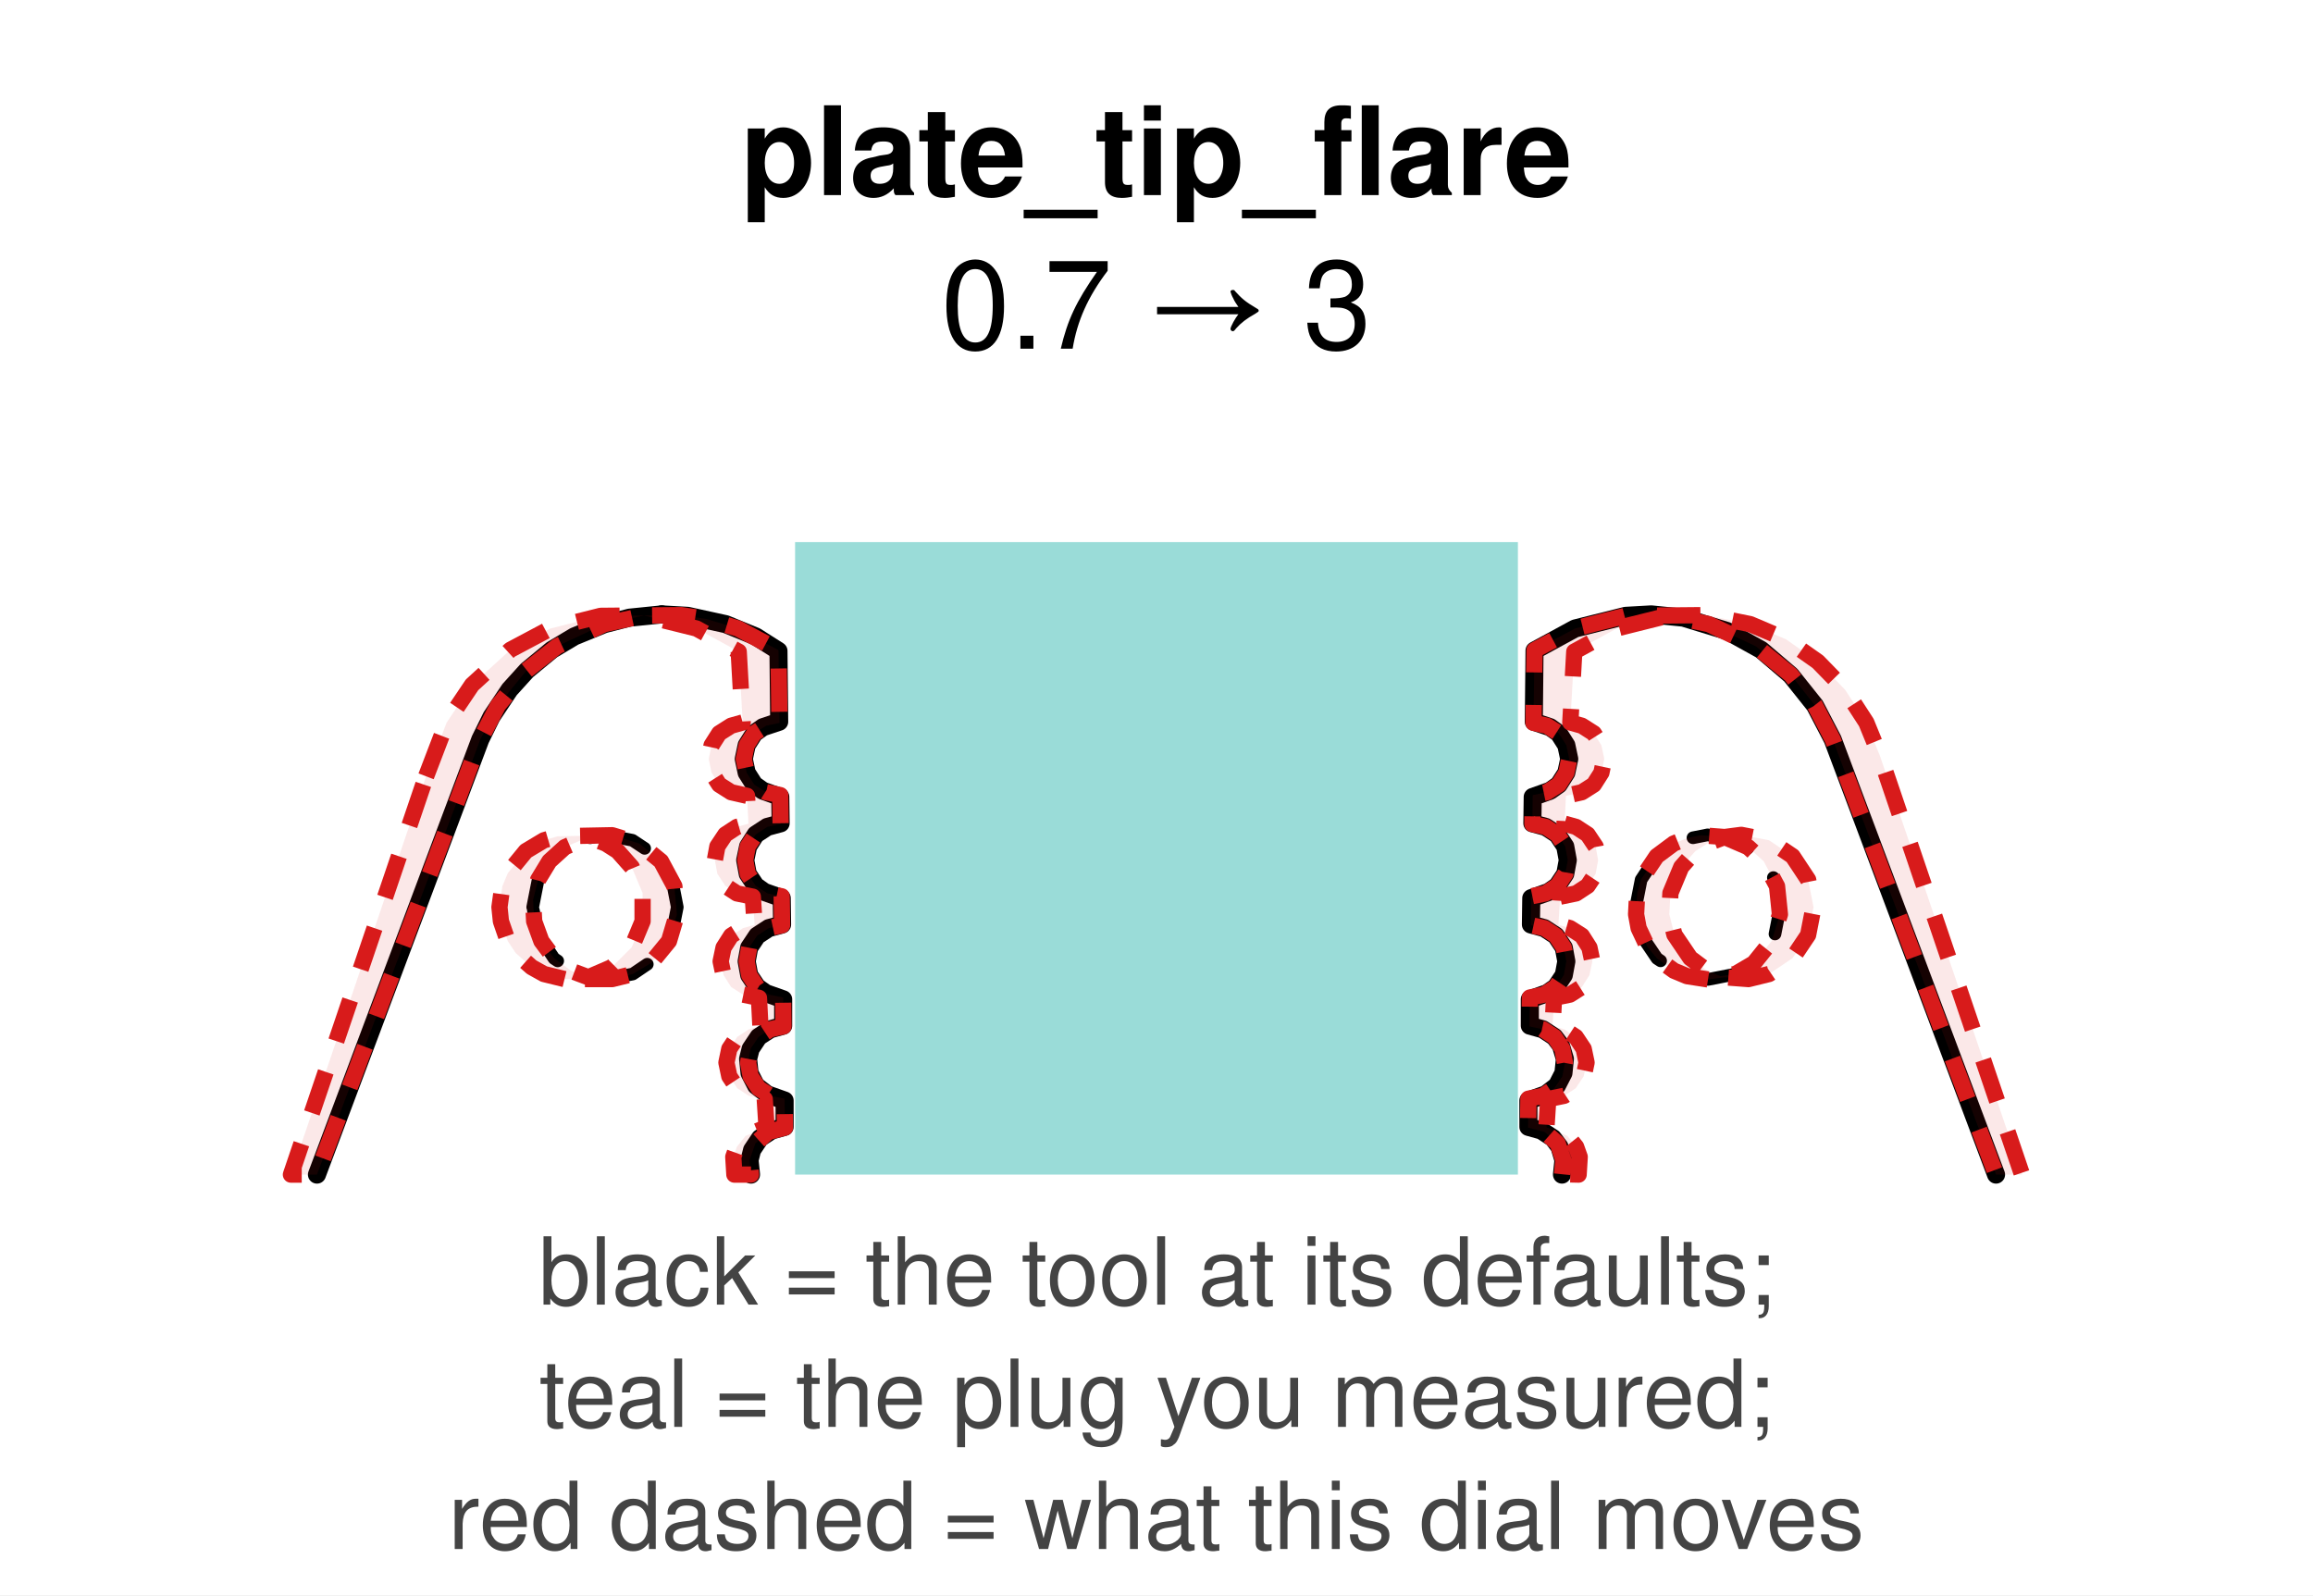
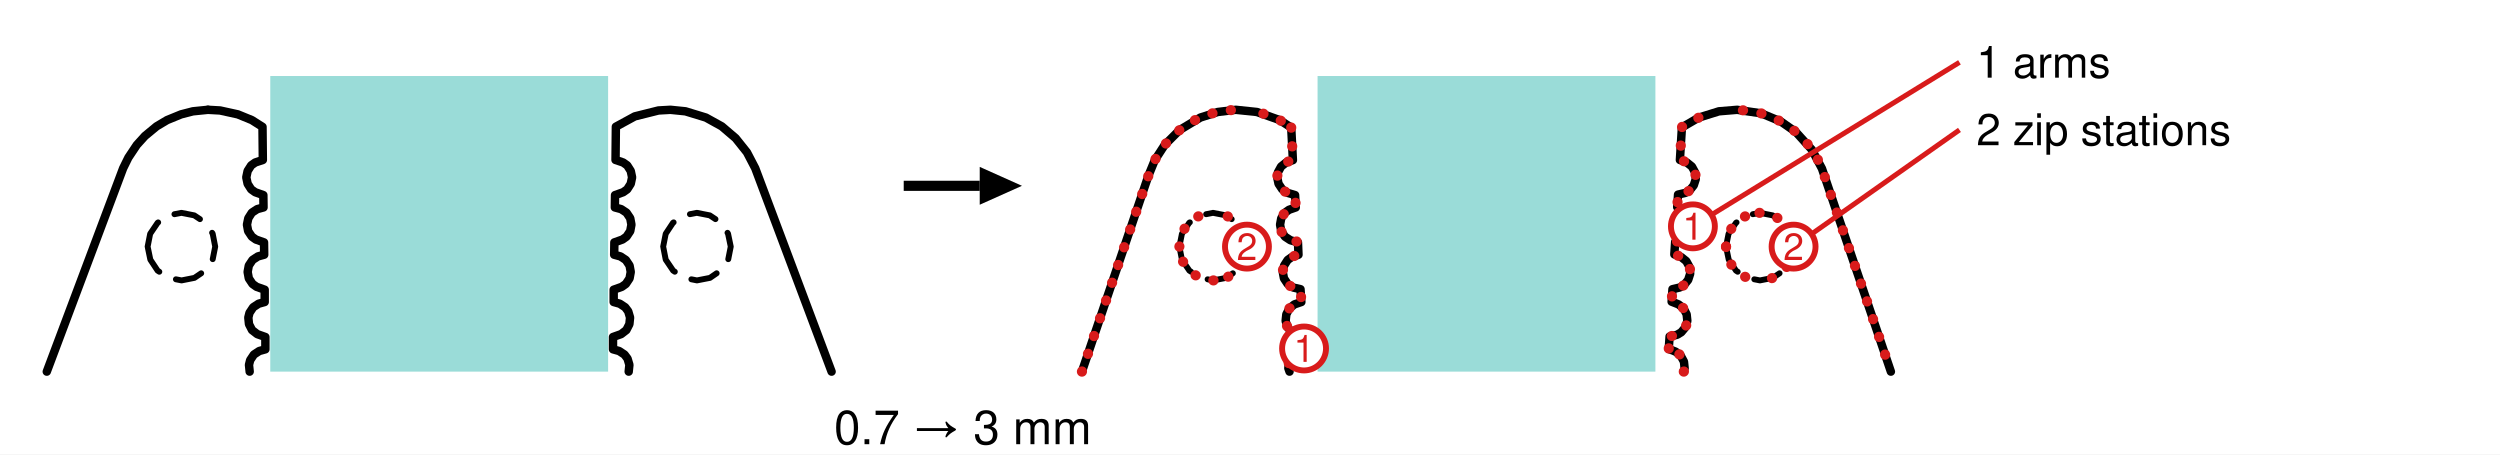
- <svg xmlns="http://www.w3.org/2000/svg" width="64.00mm" height="44.14mm" viewBox="0 0 64.00 44.14" role="img">
-   <rect width="64.00" height="44.14" fill="white" />
-   <text x="32.00" y="5.40" font-family="Helvetica, Arial, sans-serif" font-size="3.40" font-weight="bold" text-anchor="middle" fill="#000">plate_tip_flare</text>
-   <text x="32.00" y="9.65" font-family="Helvetica, Arial, sans-serif" font-size="3.40" text-anchor="middle" fill="#000">0.7 → 3</text>
-   <path d="M 42.00 15.00 L 42.00 32.50 L 22.00 32.50 L 22.00 15.00 L 42.00 15.00 Z" fill="#20b2aa" fill-rule="evenodd" fill-opacity="0.45" stroke="none" />
-   <path d="M 18.31 17.00 L 19.03 17.04 L 20.08 17.27 L 20.91 17.61 L 21.54 18.01 L 21.56 19.97 L 21.11 20.12 L 20.87 20.29 L 20.66 20.62 L 20.58 21.00 L 20.66 21.38 L 20.87 21.71 L 21.11 21.88 L 21.59 22.05 L 21.60 22.78 L 21.23 22.88 L 20.91 23.09 L 20.70 23.42 L 20.62 23.80 L 20.69 24.18 L 20.91 24.51 L 21.15 24.68 L 21.63 24.85 L 21.64 25.58 L 21.27 25.68 L 20.95 25.89 L 20.73 26.22 L 20.66 26.60 L 20.73 26.98 L 20.95 27.31 L 21.19 27.48 L 21.67 27.65 L 21.67 28.38 L 21.31 28.48 L 20.99 28.69 L 20.77 29.02 L 20.70 29.30 L 20.74 29.69 L 20.92 30.04 L 21.23 30.28 L 21.71 30.45 L 21.71 31.18 L 21.35 31.28 L 21.03 31.49 L 20.81 31.82 L 20.74 32.10 L 20.78 32.49 L 20.78 32.50" fill="none" stroke="#000" stroke-width="0.5" stroke-linejoin="round" stroke-linecap="round" />
-   <path d="M 8.77 32.50 L 13.29 20.46 L 13.60 19.83 L 14.10 19.08 L 14.58 18.55 L 15.27 17.98 L 15.89 17.61 L 16.72 17.27 L 17.42 17.09 L 18.31 17.00" fill="none" stroke="#000" stroke-width="0.5" stroke-linejoin="round" stroke-linecap="round" />
-   <path d="M 14.74 25.10 L 14.89 24.34 L 15.33 23.69 L 15.97 23.25 L 16.74 23.10 L 17.50 23.25 L 18.15 23.68 L 18.59 24.33 L 18.74 25.10 L 18.59 25.86 L 18.16 26.51 L 17.51 26.95 L 16.75 27.10 L 15.98 26.95 L 15.33 26.52 L 14.90 25.87 L 14.74 25.10 Z" fill="none" stroke="#000" stroke-width="0.35" stroke-linejoin="round" stroke-linecap="round" stroke-dasharray="1.6,1.1" />
-   <path d="M 43.22 32.50 L 43.22 32.49 L 43.26 32.10 L 43.15 31.73 L 42.97 31.49 L 42.65 31.28 L 42.29 31.18 L 42.29 30.45 L 42.77 30.28 L 43.08 30.04 L 43.26 29.69 L 43.30 29.30 L 43.19 28.93 L 43.01 28.69 L 42.69 28.48 L 42.33 28.38 L 42.33 27.65 L 42.81 27.48 L 43.05 27.31 L 43.27 26.98 L 43.34 26.60 L 43.27 26.22 L 43.05 25.89 L 42.73 25.68 L 42.36 25.58 L 42.37 24.85 L 42.85 24.68 L 43.09 24.51 L 43.31 24.18 L 43.38 23.80 L 43.31 23.42 L 43.09 23.09 L 42.77 22.88 L 42.40 22.78 L 42.41 22.05 L 42.89 21.88 L 43.13 21.71 L 43.34 21.38 L 43.42 21.00 L 43.34 20.62 L 43.13 20.29 L 42.89 20.12 L 42.44 19.97 L 42.46 18.00 L 43.58 17.39 L 44.98 17.04 L 45.69 17.00 L 46.58 17.09 L 47.79 17.46 L 48.73 17.98 L 49.55 18.68 L 50.22 19.52 L 50.71 20.46 L 55.23 32.50" fill="none" stroke="#000" stroke-width="0.5" stroke-linejoin="round" stroke-linecap="round" />
-   <path d="M 45.26 25.10 L 45.41 24.34 L 45.84 23.69 L 46.49 23.25 L 47.25 23.10 L 48.02 23.25 L 48.67 23.68 L 49.10 24.33 L 49.26 25.10 L 49.11 25.86 L 48.67 26.51 L 48.03 26.95 L 47.26 27.10 L 46.50 26.95 L 45.85 26.52 L 45.41 25.87 L 45.26 25.10 Z" fill="none" stroke="#000" stroke-width="0.35" stroke-linejoin="round" stroke-linecap="round" stroke-dasharray="1.6,1.1" />
-   <path d="M 43.22 32.49 L 43.26 32.10 L 43.10 31.64 L 42.74 31.32 L 42.28 31.20 L 42.29 30.40 L 42.69 30.32 L 43.01 30.11 L 43.23 29.78 L 43.30 29.40 L 43.23 29.02 L 43.01 28.69 L 42.69 28.48 L 42.32 28.40 L 42.33 27.60 L 42.72 27.52 L 43.05 27.31 L 43.27 26.98 L 43.34 26.60 L 43.27 26.22 L 43.05 25.89 L 42.73 25.68 L 42.36 25.60 L 42.37 24.80 L 42.76 24.72 L 43.09 24.51 L 43.31 24.18 L 43.38 23.80 L 43.31 23.42 L 43.09 23.09 L 42.77 22.88 L 42.40 22.80 L 42.41 22.00 L 42.80 21.92 L 43.13 21.71 L 43.34 21.38 L 43.42 21.00 L 43.34 20.62 L 43.13 20.29 L 42.80 20.08 L 42.43 20.00 L 42.46 17.99 L 43.58 17.39 L 44.97 17.04 L 47.20 17.02 L 48.43 17.27 L 49.42 17.69 L 50.30 18.31 L 51.05 19.08 L 51.64 19.99 L 52.02 20.92 L 55.95 32.50 L 55.23 32.50 L 50.71 20.46 L 50.22 19.52 L 49.55 18.67 L 48.58 17.88 L 47.28 17.27 L 46.17 17.03 L 44.73 17.39 L 43.56 18.03 L 43.45 19.99 L 43.77 20.08 L 44.10 20.29 L 44.31 20.62 L 44.39 21.00 L 44.31 21.38 L 44.10 21.71 L 43.77 21.92 L 43.33 22.02 L 43.29 22.79 L 43.61 22.88 L 43.93 23.09 L 44.15 23.42 L 44.22 23.80 L 44.15 24.18 L 43.93 24.51 L 43.61 24.72 L 43.17 24.81 L 43.12 25.59 L 43.44 25.68 L 43.77 25.89 L 43.98 26.22 L 44.06 26.60 L 43.98 26.98 L 43.77 27.31 L 43.44 27.52 L 43.00 27.61 L 42.96 28.39 L 43.28 28.48 L 43.60 28.69 L 43.82 29.02 L 43.90 29.40 L 43.82 29.78 L 43.60 30.11 L 43.28 30.32 L 42.84 30.41 L 42.79 31.19 L 43.37 31.43 L 43.61 31.73 L 43.71 32.01 L 43.68 32.50 L 43.22 32.49 Z" fill="#d81b1b" fill-rule="evenodd" fill-opacity="0.1" stroke="#d81b1b" stroke-width="0.45" stroke-linejoin="round" stroke-dasharray="1.2,0.9" />
-   <path d="M 11.79 21.48 L 12.36 19.99 L 13.06 18.95 L 14.12 17.98 L 15.23 17.39 L 16.62 17.04 L 18.85 17.02 L 19.56 17.13 L 20.42 17.39 L 21.54 17.99 L 21.57 20.00 L 21.20 20.08 L 20.87 20.29 L 20.66 20.62 L 20.58 21.00 L 20.66 21.38 L 20.87 21.71 L 21.20 21.92 L 21.59 22.00 L 21.60 22.80 L 21.23 22.88 L 20.91 23.09 L 20.69 23.42 L 20.62 23.80 L 20.69 24.18 L 20.91 24.51 L 21.24 24.72 L 21.63 24.80 L 21.64 25.60 L 21.27 25.68 L 20.95 25.89 L 20.73 26.22 L 20.66 26.60 L 20.73 26.98 L 20.95 27.31 L 21.28 27.52 L 21.67 27.60 L 21.68 28.40 L 21.31 28.48 L 20.99 28.69 L 20.77 29.02 L 20.70 29.40 L 20.77 29.78 L 20.99 30.11 L 21.31 30.32 L 21.71 30.40 L 21.72 31.20 L 21.26 31.32 L 20.90 31.64 L 20.74 32.10 L 20.78 32.50 L 20.32 32.50 L 20.29 32.01 L 20.39 31.73 L 20.63 31.43 L 21.21 31.19 L 21.16 30.41 L 20.72 30.32 L 20.40 30.11 L 20.18 29.78 L 20.10 29.40 L 20.18 29.02 L 20.40 28.69 L 20.72 28.48 L 21.04 28.39 L 21.00 27.61 L 20.56 27.52 L 20.23 27.31 L 20.02 26.98 L 19.94 26.60 L 20.02 26.22 L 20.23 25.89 L 20.56 25.68 L 20.88 25.59 L 20.83 24.81 L 20.39 24.72 L 20.07 24.51 L 19.85 24.18 L 19.78 23.80 L 19.85 23.42 L 20.07 23.09 L 20.39 22.88 L 20.71 22.79 L 20.67 22.02 L 20.23 21.92 L 19.90 21.71 L 19.69 21.38 L 19.61 21.00 L 19.69 20.62 L 19.90 20.29 L 20.23 20.08 L 20.55 19.99 L 20.44 18.03 L 19.27 17.39 L 17.82 17.03 L 16.72 17.27 L 15.42 17.88 L 14.57 18.55 L 13.78 19.52 L 13.29 20.46 L 8.77 32.50 L 8.05 32.50 L 11.79 21.48 Z" fill="#d81b1b" fill-rule="evenodd" fill-opacity="0.1" stroke="#d81b1b" stroke-width="0.45" stroke-linejoin="round" stroke-dasharray="1.2,0.9" />
-   <path d="M 15.62 27.09 L 15.05 26.95 L 14.71 26.76 L 14.27 26.37 L 14.05 26.04 L 13.86 25.49 L 13.82 25.10 L 13.90 24.52 L 14.05 24.16 L 14.55 23.55 L 15.05 23.25 L 15.43 23.14 L 16.94 23.11 L 17.69 23.34 L 18.29 23.83 L 18.66 24.52 L 18.73 25.30 L 18.51 26.04 L 18.01 26.65 L 17.51 26.95 L 16.94 27.09 L 15.62 27.09 Z M 15.63 23.44 L 15.20 23.83 L 14.89 24.34 L 14.75 24.90 L 14.78 25.49 L 14.98 26.04 L 15.33 26.51 L 15.80 26.86 L 16.28 27.04 L 16.93 26.76 L 17.48 26.21 L 17.78 25.49 L 17.78 24.71 L 17.48 23.99 L 17.09 23.55 L 16.76 23.34 L 16.28 23.16 L 15.63 23.44 Z" fill="#d81b1b" fill-rule="evenodd" fill-opacity="0.1" stroke="#d81b1b" stroke-width="0.45" stroke-linejoin="round" stroke-dasharray="1.2,0.9" />
-   <path d="M 47.26 27.10 L 46.68 27.01 L 46.32 26.86 L 45.85 26.52 L 45.59 26.21 L 45.34 25.68 L 45.27 25.30 L 45.30 24.71 L 45.41 24.33 L 45.84 23.69 L 46.31 23.34 L 46.68 23.19 L 47.06 23.11 L 47.72 23.16 L 48.18 23.10 L 48.95 23.25 L 49.60 23.69 L 50.03 24.34 L 50.18 25.10 L 50.03 25.87 L 49.60 26.51 L 48.95 26.95 L 48.38 27.09 L 47.72 27.04 L 47.26 27.10 Z M 46.33 25.86 L 46.77 26.51 L 47.24 26.86 L 47.60 27.01 L 48.02 26.95 L 48.53 26.65 L 49.02 26.04 L 49.25 25.30 L 49.17 24.52 L 48.80 23.83 L 48.37 23.44 L 47.72 23.16 L 47.24 23.34 L 46.91 23.55 L 46.52 23.99 L 46.22 24.71 L 46.19 25.30 L 46.33 25.86 Z" fill="#d81b1b" fill-rule="evenodd" fill-opacity="0.1" stroke="#d81b1b" stroke-width="0.45" stroke-linejoin="round" stroke-dasharray="1.2,0.9" />
-   <text x="32.00" y="36.10" font-family="Helvetica, Arial, sans-serif" font-size="2.60" text-anchor="middle" fill="#444444">black = the tool at its defaults;</text>
-   <text x="32.00" y="39.48" font-family="Helvetica, Arial, sans-serif" font-size="2.60" text-anchor="middle" fill="#444444">teal = the plug you measured;</text>
-   <text x="32.00" y="42.86" font-family="Helvetica, Arial, sans-serif" font-size="2.60" text-anchor="middle" fill="#444444">red dashed = what this dial moves</text>
+ <svg xmlns="http://www.w3.org/2000/svg" width="148.00mm" height="26.90mm" viewBox="0 0 148.00 26.90" role="img">
+   <rect width="148.00" height="26.90" fill="white" />
+   <g class="panel" id="before">
+     <path d="M 36.00 4.50 L 36.00 22.00 L 16.00 22.00 L 16.00 4.50 L 36.00 4.50 Z" fill="#20b2aa" fill-rule="evenodd" fill-opacity="0.45" stroke="none" />
+     <path d="M 12.31 6.50 L 13.03 6.54 L 14.08 6.77 L 14.91 7.11 L 15.54 7.51 L 15.56 9.47 L 15.11 9.62 L 14.87 9.79 L 14.66 10.12 L 14.58 10.50 L 14.66 10.88 L 14.87 11.21 L 15.11 11.38 L 15.59 11.55 L 15.60 12.28 L 15.23 12.38 L 14.91 12.59 L 14.70 12.92 L 14.62 13.30 L 14.69 13.68 L 14.91 14.01 L 15.15 14.18 L 15.63 14.35 L 15.64 15.08 L 15.27 15.18 L 14.95 15.39 L 14.73 15.72 L 14.66 16.10 L 14.73 16.48 L 14.95 16.81 L 15.19 16.98 L 15.67 17.15 L 15.67 17.88 L 15.31 17.98 L 14.99 18.19 L 14.77 18.52 L 14.70 18.80 L 14.74 19.19 L 14.92 19.54 L 15.23 19.78 L 15.71 19.95 L 15.71 20.68 L 15.35 20.78 L 15.03 20.99 L 14.81 21.32 L 14.74 21.60 L 14.78 21.99 L 14.78 22.00" fill="none" stroke="#000" stroke-width="0.5" stroke-linejoin="round" stroke-linecap="round" />
+     <path d="M 2.77 22.00 L 7.29 9.96 L 7.60 9.33 L 8.10 8.58 L 8.58 8.05 L 9.27 7.48 L 9.89 7.11 L 10.72 6.77 L 11.42 6.59 L 12.31 6.50" fill="none" stroke="#000" stroke-width="0.5" stroke-linejoin="round" stroke-linecap="round" />
+     <path d="M 8.74 14.60 L 8.89 13.84 L 9.33 13.19 L 9.97 12.75 L 10.74 12.60 L 11.50 12.75 L 12.15 13.18 L 12.59 13.83 L 12.74 14.60 L 12.59 15.36 L 12.16 16.01 L 11.51 16.45 L 10.75 16.60 L 9.98 16.45 L 9.33 16.02 L 8.90 15.37 L 8.74 14.60 Z" fill="none" stroke="#000" stroke-width="0.35" stroke-linejoin="round" stroke-linecap="round" stroke-dasharray="1.6,1.1" />
+     <path d="M 37.22 22.00 L 37.22 21.99 L 37.26 21.60 L 37.15 21.23 L 36.97 20.99 L 36.65 20.78 L 36.29 20.68 L 36.29 19.95 L 36.77 19.78 L 37.08 19.54 L 37.26 19.19 L 37.30 18.80 L 37.19 18.43 L 37.01 18.19 L 36.69 17.98 L 36.33 17.88 L 36.33 17.15 L 36.81 16.98 L 37.05 16.81 L 37.27 16.48 L 37.34 16.10 L 37.27 15.72 L 37.05 15.39 L 36.73 15.18 L 36.36 15.08 L 36.37 14.35 L 36.85 14.18 L 37.09 14.01 L 37.31 13.68 L 37.38 13.30 L 37.31 12.92 L 37.09 12.59 L 36.77 12.38 L 36.40 12.28 L 36.41 11.55 L 36.89 11.38 L 37.13 11.21 L 37.34 10.88 L 37.42 10.50 L 37.34 10.12 L 37.13 9.79 L 36.89 9.62 L 36.44 9.47 L 36.46 7.50 L 37.58 6.89 L 38.98 6.54 L 39.69 6.50 L 40.58 6.59 L 41.79 6.96 L 42.73 7.48 L 43.55 8.18 L 44.22 9.02 L 44.71 9.96 L 49.23 22.00" fill="none" stroke="#000" stroke-width="0.5" stroke-linejoin="round" stroke-linecap="round" />
+     <path d="M 39.26 14.60 L 39.41 13.84 L 39.84 13.19 L 40.49 12.75 L 41.25 12.60 L 42.02 12.75 L 42.67 13.18 L 43.10 13.83 L 43.26 14.60 L 43.11 15.36 L 42.67 16.01 L 42.03 16.45 L 41.26 16.60 L 40.50 16.45 L 39.85 16.02 L 39.41 15.37 L 39.26 14.60 Z" fill="none" stroke="#000" stroke-width="0.35" stroke-linejoin="round" stroke-linecap="round" stroke-dasharray="1.6,1.1" />
+   </g>
+   <g class="arrow">
+     <line x1="53.50" y1="11.00" x2="58.00" y2="11.00" stroke="#000" stroke-width="0.6" />
+     <polygon points="60.50,11.00 58.00,9.88 58.00,12.12" fill="#000" />
+     <text x="57.00" y="26.30" font-family="Helvetica, Arial, sans-serif" font-size="2.80" text-anchor="middle" fill="#000">0.7 → 3 mm</text>
+   </g>
+   <g class="panel" id="after" transform="translate(62.00 0)">
+     <path d="M 36.00 4.50 L 36.00 22.00 L 16.00 22.00 L 16.00 4.50 L 36.00 4.50 Z" fill="#20b2aa" fill-rule="evenodd" fill-opacity="0.45" stroke="none" />
+     <path d="M 14.44 7.55 L 14.54 9.48 L 14.14 9.62 L 13.84 9.86 L 13.65 10.21 L 13.61 10.50 L 13.69 10.88 L 13.91 11.21 L 14.23 11.42 L 14.67 11.55 L 14.71 12.28 L 14.31 12.42 L 14.07 12.59 L 13.85 12.92 L 13.78 13.30 L 13.85 13.68 L 14.07 14.01 L 14.39 14.22 L 14.84 14.35 L 14.87 15.08 L 14.47 15.22 L 14.23 15.39 L 14.02 15.72 L 13.94 16.10 L 14.01 16.48 L 14.23 16.81 L 14.55 17.02 L 14.99 17.12 L 15.04 17.88 L 14.63 18.02 L 14.33 18.26 L 14.15 18.61 L 14.11 19.00 L 14.22 19.37 L 14.47 19.67 L 14.72 19.82 L 15.17 19.94 L 15.20 20.68 L 14.80 20.82 L 14.50 21.06 L 14.31 21.41 L 14.27 21.80 L 14.34 22.00" fill="none" stroke="#000" stroke-width="0.5" stroke-linejoin="round" stroke-linecap="round" />
+     <path d="M 2.05 22.00 L 5.98 10.42 L 6.36 9.49 L 6.95 8.58 L 7.83 7.70 L 9.06 6.96 L 10.09 6.63 L 11.16 6.50 L 12.41 6.63 L 13.76 7.11 L 14.44 7.55" fill="none" stroke="#000" stroke-width="0.5" stroke-linejoin="round" stroke-linecap="round" />
+     <path d="M 7.82 14.60 L 7.97 13.84 L 8.40 13.19 L 9.05 12.75 L 9.81 12.60 L 10.58 12.75 L 11.23 13.18 L 11.66 13.83 L 11.82 14.60 L 11.67 15.36 L 11.23 16.01 L 10.59 16.45 L 9.82 16.60 L 9.06 16.45 L 8.41 16.02 L 7.97 15.37 L 7.82 14.60 Z" fill="none" stroke="#000" stroke-width="0.35" stroke-linejoin="round" stroke-linecap="round" stroke-dasharray="1.6,1.1" />
+     <path d="M 37.66 22.00 L 37.73 21.80 L 37.69 21.41 L 37.50 21.06 L 37.20 20.82 L 36.79 20.66 L 36.84 19.92 L 37.28 19.82 L 37.53 19.67 L 37.78 19.37 L 37.89 19.00 L 37.85 18.61 L 37.67 18.26 L 37.37 18.02 L 36.96 17.86 L 37.01 17.12 L 37.44 17.02 L 37.70 16.87 L 37.94 16.57 L 38.06 16.20 L 38.02 15.81 L 37.83 15.46 L 37.53 15.22 L 37.12 15.06 L 37.17 14.32 L 37.61 14.22 L 37.86 14.07 L 38.11 13.77 L 38.22 13.40 L 38.18 13.01 L 38.00 12.66 L 37.70 12.42 L 37.29 12.26 L 37.34 11.52 L 37.77 11.42 L 38.03 11.27 L 38.27 10.97 L 38.39 10.60 L 38.35 10.21 L 38.16 9.86 L 37.86 9.62 L 37.45 9.47 L 37.57 7.54 L 38.57 6.96 L 39.76 6.59 L 40.84 6.50 L 42.26 6.71 L 43.42 7.19 L 44.31 7.81 L 45.27 8.87 L 45.86 9.98 L 49.94 22.00" fill="none" stroke="#000" stroke-width="0.5" stroke-linejoin="round" stroke-linecap="round" />
+     <path d="M 40.18 14.60 L 40.33 13.84 L 40.77 13.19 L 41.41 12.75 L 42.18 12.60 L 42.94 12.75 L 43.59 13.18 L 44.03 13.83 L 44.18 14.60 L 44.03 15.36 L 43.60 16.01 L 42.95 16.45 L 42.19 16.60 L 41.42 16.45 L 40.77 16.02 L 40.34 15.37 L 40.18 14.60 Z" fill="none" stroke="#000" stroke-width="0.35" stroke-linejoin="round" stroke-linecap="round" stroke-dasharray="1.6,1.1" />
+     <path d="M 14.44 7.55 L 14.54 9.48 L 14.52 9.50 L 14.32 9.54 L 14.14 9.62 L 13.98 9.73 L 13.84 9.86 L 13.73 10.03 L 13.65 10.21 L 13.62 10.40 L 13.61 10.50 L 13.63 10.70 L 13.69 10.88 L 13.78 11.06 L 13.91 11.21 L 14.05 11.33 L 14.23 11.42 L 14.42 11.48 L 14.63 11.50 L 14.66 11.52 L 14.67 11.55 L 14.71 12.28 L 14.68 12.30 L 14.48 12.34 L 14.31 12.42 L 14.14 12.53 L 14.07 12.59 L 13.94 12.75 L 13.85 12.92 L 13.79 13.11 L 13.78 13.30 L 13.79 13.50 L 13.85 13.68 L 13.94 13.86 L 14.07 14.01 L 14.22 14.13 L 14.39 14.22 L 14.58 14.28 L 14.80 14.30 L 14.83 14.32 L 14.84 14.35 L 14.87 15.08 L 14.85 15.10 L 14.65 15.14 L 14.47 15.22 L 14.31 15.33 L 14.23 15.39 L 14.11 15.54 L 14.02 15.72 L 13.96 15.90 L 13.94 16.10 L 13.96 16.29 L 14.01 16.48 L 14.11 16.65 L 14.23 16.81 L 14.38 16.93 L 14.55 17.02 L 14.75 17.08 L 14.96 17.10 L 14.99 17.12 L 15.00 17.15 L 15.04 17.88 L 15.01 17.90 L 14.81 17.94 L 14.63 18.02 L 14.47 18.13 L 14.33 18.26 L 14.22 18.43 L 14.15 18.61 L 14.11 18.80 L 14.11 19.00 L 14.15 19.19 L 14.22 19.37 L 14.33 19.53 L 14.47 19.67 L 14.63 19.78 L 14.72 19.82 L 14.91 19.88 L 15.03 19.89" fill="none" stroke="#d81b1b" stroke-width="0.6" stroke-linecap="round" stroke-linejoin="round" stroke-dasharray="0.01,1.1" />
+     <path d="M 15.17 19.97 L 15.20 20.63" fill="none" stroke="#d81b1b" stroke-width="0.6" stroke-linecap="round" stroke-linejoin="round" stroke-dasharray="0.01,1.1" />
+     <path d="M 15.03 20.73 L 14.98 20.74 L 14.80 20.82 L 14.64 20.93 L 14.50 21.06 L 14.39 21.23 L 14.31 21.41 L 14.27 21.60 L 14.27 21.80 L 14.31 21.99 L 14.32 22.00" fill="none" stroke="#d81b1b" stroke-width="0.6" stroke-linecap="round" stroke-linejoin="round" stroke-dasharray="0.01,1.1" />
+     <path d="M 2.05 22.00 L 5.98 10.42 L 6.14 9.98 L 6.36 9.49 L 6.73 8.87 L 6.95 8.58 L 7.30 8.18 L 7.83 7.70 L 8.27 7.38 L 8.58 7.19 L 9.06 6.96 L 9.74 6.72 L 10.09 6.63 L 10.62 6.54 L 10.87 6.52" fill="none" stroke="#d81b1b" stroke-width="0.6" stroke-linecap="round" stroke-linejoin="round" stroke-dasharray="0.01,1.1" />
+     <path d="M 12.79 6.73 L 12.93 6.77 L 13.27 6.89 L 13.76 7.11 L 14.23 7.38 L 14.42 7.51 L 14.44 7.55" fill="none" stroke="#d81b1b" stroke-width="0.6" stroke-linecap="round" stroke-linejoin="round" stroke-dasharray="0.01,1.1" />
+     <path d="M 7.82 14.60 L 7.86 14.21 L 7.97 13.84 L 8.15 13.49 L 8.40 13.19 L 8.70 12.94 L 9.05 12.75 L 9.42 12.64 L 9.81 12.60 L 9.83 12.60" fill="none" stroke="#d81b1b" stroke-width="0.6" stroke-linecap="round" stroke-linejoin="round" stroke-dasharray="0.01,1.1" />
+     <path d="M 10.68 12.81 L 10.93 12.94 L 11.23 13.18 L 11.48 13.49 L 11.66 13.83 L 11.78 14.21 L 11.82 14.60 L 11.78 14.99 L 11.67 15.36 L 11.48 15.71 L 11.23 16.01 L 10.93 16.26 L 10.69 16.39" fill="none" stroke="#d81b1b" stroke-width="0.6" stroke-linecap="round" stroke-linejoin="round" stroke-dasharray="0.01,1.1" />
+     <path d="M 9.84 16.60 L 9.82 16.60 L 9.43 16.56 L 9.06 16.45 L 8.71 16.26 L 8.41 16.02 L 8.16 15.71 L 7.97 15.37 L 7.86 14.99 L 7.82 14.60" fill="none" stroke="#d81b1b" stroke-width="0.6" stroke-linecap="round" stroke-linejoin="round" stroke-dasharray="0.01,1.1" />
+     <path d="M 37.68 22.00 L 37.69 21.99 L 37.73 21.80 L 37.73 21.60 L 37.69 21.41 L 37.61 21.23 L 37.50 21.06 L 37.37 20.93 L 37.20 20.82 L 37.02 20.74 L 36.97 20.73" fill="none" stroke="#d81b1b" stroke-width="0.6" stroke-linecap="round" stroke-linejoin="round" stroke-dasharray="0.01,1.1" />
+     <path d="M 36.79 20.63 L 36.84 19.97" fill="none" stroke="#d81b1b" stroke-width="0.6" stroke-linecap="round" stroke-linejoin="round" stroke-dasharray="0.01,1.1" />
+     <path d="M 36.97 19.89 L 37.09 19.88 L 37.28 19.82 L 37.45 19.73 L 37.53 19.67 L 37.67 19.53 L 37.78 19.37 L 37.85 19.19 L 37.89 19.00 L 37.89 18.80 L 37.85 18.61 L 37.78 18.43 L 37.67 18.26 L 37.53 18.13 L 37.37 18.02 L 37.19 17.94 L 36.99 17.90 L 36.96 17.86 L 37.01 17.12 L 37.04 17.10 L 37.25 17.08 L 37.44 17.02 L 37.61 16.93 L 37.70 16.87 L 37.83 16.73 L 37.94 16.57 L 38.02 16.39 L 38.06 16.20 L 38.06 16.00 L 38.02 15.81 L 37.94 15.63 L 37.83 15.46 L 37.70 15.33 L 37.53 15.22 L 37.35 15.14 L 37.15 15.10 L 37.12 15.06 L 37.17 14.32 L 37.20 14.30 L 37.42 14.28 L 37.61 14.22 L 37.78 14.13 L 37.86 14.07 L 38.00 13.93 L 38.11 13.77 L 38.18 13.59 L 38.22 13.40 L 38.22 13.20 L 38.18 13.01 L 38.11 12.83 L 38.00 12.66 L 37.86 12.53 L 37.70 12.42 L 37.52 12.34 L 37.32 12.30 L 37.29 12.26 L 37.34 11.52 L 37.37 11.50 L 37.58 11.48 L 37.77 11.42 L 37.94 11.33 L 38.03 11.27 L 38.16 11.13 L 38.27 10.97 L 38.35 10.79 L 38.39 10.60 L 38.38 10.40 L 38.35 10.21 L 38.27 10.03 L 38.16 9.86 L 38.03 9.73 L 37.86 9.62 L 37.68 9.54 L 37.48 9.50 L 37.45 9.47 L 37.57 7.54 L 37.58 7.51 L 37.77 7.38 L 38.08 7.20 L 38.57 6.96 L 39.07 6.77 L 39.23 6.73" fill="none" stroke="#d81b1b" stroke-width="0.6" stroke-linecap="round" stroke-linejoin="round" stroke-dasharray="0.01,1.1" />
+     <path d="M 41.18 6.53 L 41.38 6.54 L 41.74 6.59 L 42.26 6.71 L 42.77 6.89 L 43.42 7.19 L 43.88 7.48 L 44.31 7.81 L 44.57 8.05 L 44.94 8.44 L 45.27 8.87 L 45.56 9.33 L 45.86 9.98 L 49.94 22.00" fill="none" stroke="#d81b1b" stroke-width="0.6" stroke-linecap="round" stroke-linejoin="round" stroke-dasharray="0.01,1.1" />
+     <path d="M 40.18 14.60 L 40.22 14.21 L 40.33 13.84 L 40.52 13.49 L 40.77 13.19 L 41.07 12.94 L 41.31 12.81" fill="none" stroke="#d81b1b" stroke-width="0.6" stroke-linecap="round" stroke-linejoin="round" stroke-dasharray="0.01,1.1" />
+     <path d="M 42.16 12.60 L 42.18 12.60 L 42.57 12.64 L 42.94 12.75 L 43.29 12.94 L 43.59 13.18 L 43.84 13.49 L 44.03 13.83 L 44.14 14.21 L 44.18 14.60 L 44.14 14.99 L 44.03 15.36 L 43.85 15.71 L 43.60 16.01 L 43.30 16.26 L 42.95 16.45 L 42.58 16.56 L 42.19 16.60 L 42.17 16.60" fill="none" stroke="#d81b1b" stroke-width="0.6" stroke-linecap="round" stroke-linejoin="round" stroke-dasharray="0.01,1.1" />
+     <path d="M 41.32 16.39 L 41.07 16.26 L 40.77 16.02 L 40.52 15.71 L 40.34 15.37 L 40.22 14.99 L 40.18 14.60" fill="none" stroke="#d81b1b" stroke-width="0.6" stroke-linecap="round" stroke-linejoin="round" stroke-dasharray="0.01,1.1" />
+     <circle cx="38.22" cy="13.40" r="1.3" fill="white" stroke="#d81b1b" stroke-width="0.35" />
+     <text x="38.22" y="14.19" font-family="Helvetica, Arial, sans-serif" font-size="2.20" text-anchor="middle" fill="#d81b1b">1</text>
+     <circle cx="15.20" cy="20.63" r="1.3" fill="white" stroke="#d81b1b" stroke-width="0.35" />
+     <text x="15.20" y="21.42" font-family="Helvetica, Arial, sans-serif" font-size="2.20" text-anchor="middle" fill="#d81b1b">1</text>
+     <circle cx="11.82" cy="14.60" r="1.3" fill="white" stroke="#d81b1b" stroke-width="0.35" />
+     <text x="11.82" y="15.39" font-family="Helvetica, Arial, sans-serif" font-size="2.20" text-anchor="middle" fill="#d81b1b">2</text>
+     <circle cx="44.18" cy="14.60" r="1.3" fill="white" stroke="#d81b1b" stroke-width="0.35" />
+     <text x="44.18" y="15.39" font-family="Helvetica, Arial, sans-serif" font-size="2.20" text-anchor="middle" fill="#d81b1b">2</text>
+   </g>
+   <g class="key">
+     <text x="117.00" y="4.60" font-family="Helvetica, Arial, sans-serif" font-size="2.60" text-anchor="start" fill="#000">1 arms</text>
+     <text x="117.00" y="8.60" font-family="Helvetica, Arial, sans-serif" font-size="2.60" text-anchor="start" fill="#000">2 zip stations</text>
+   </g>
+   <g class="leaders">
+     <line x1="101.33" y1="12.71" x2="116.00" y2="3.69" stroke="#d81b1b" stroke-width="0.3" />
+     <line x1="107.25" y1="13.85" x2="116.00" y2="7.69" stroke="#d81b1b" stroke-width="0.3" />
+   </g>
</svg>
